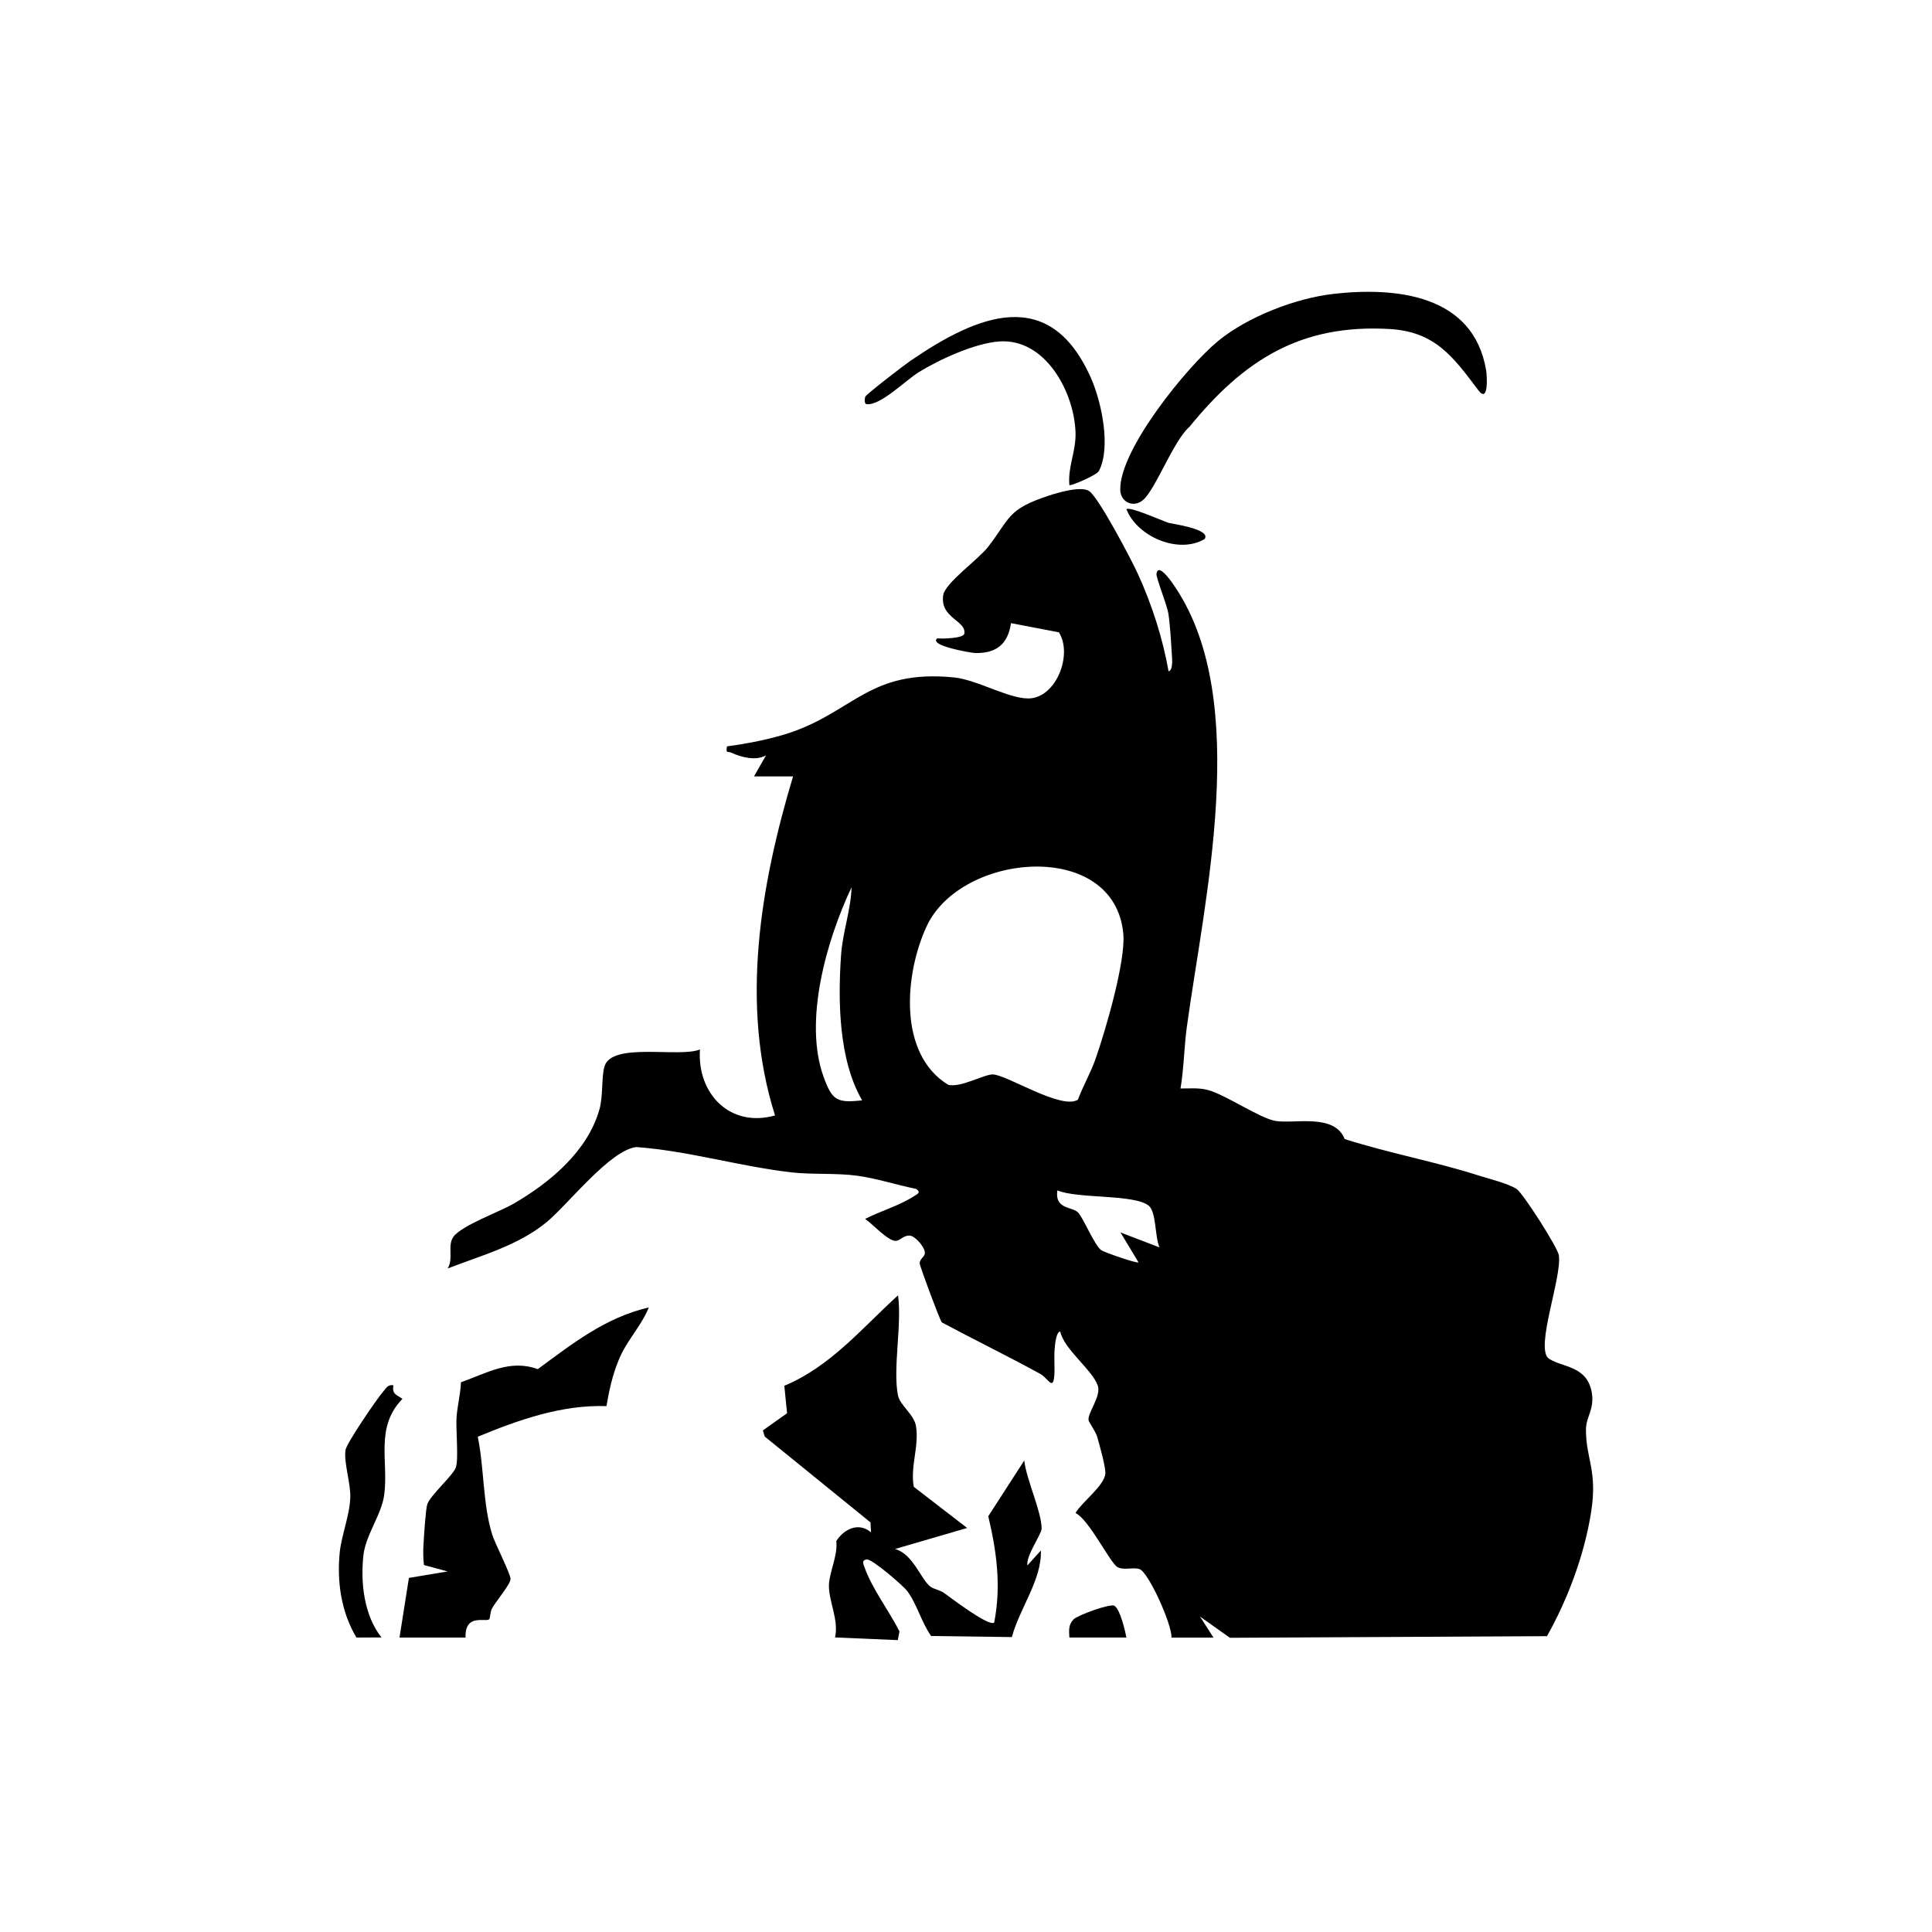
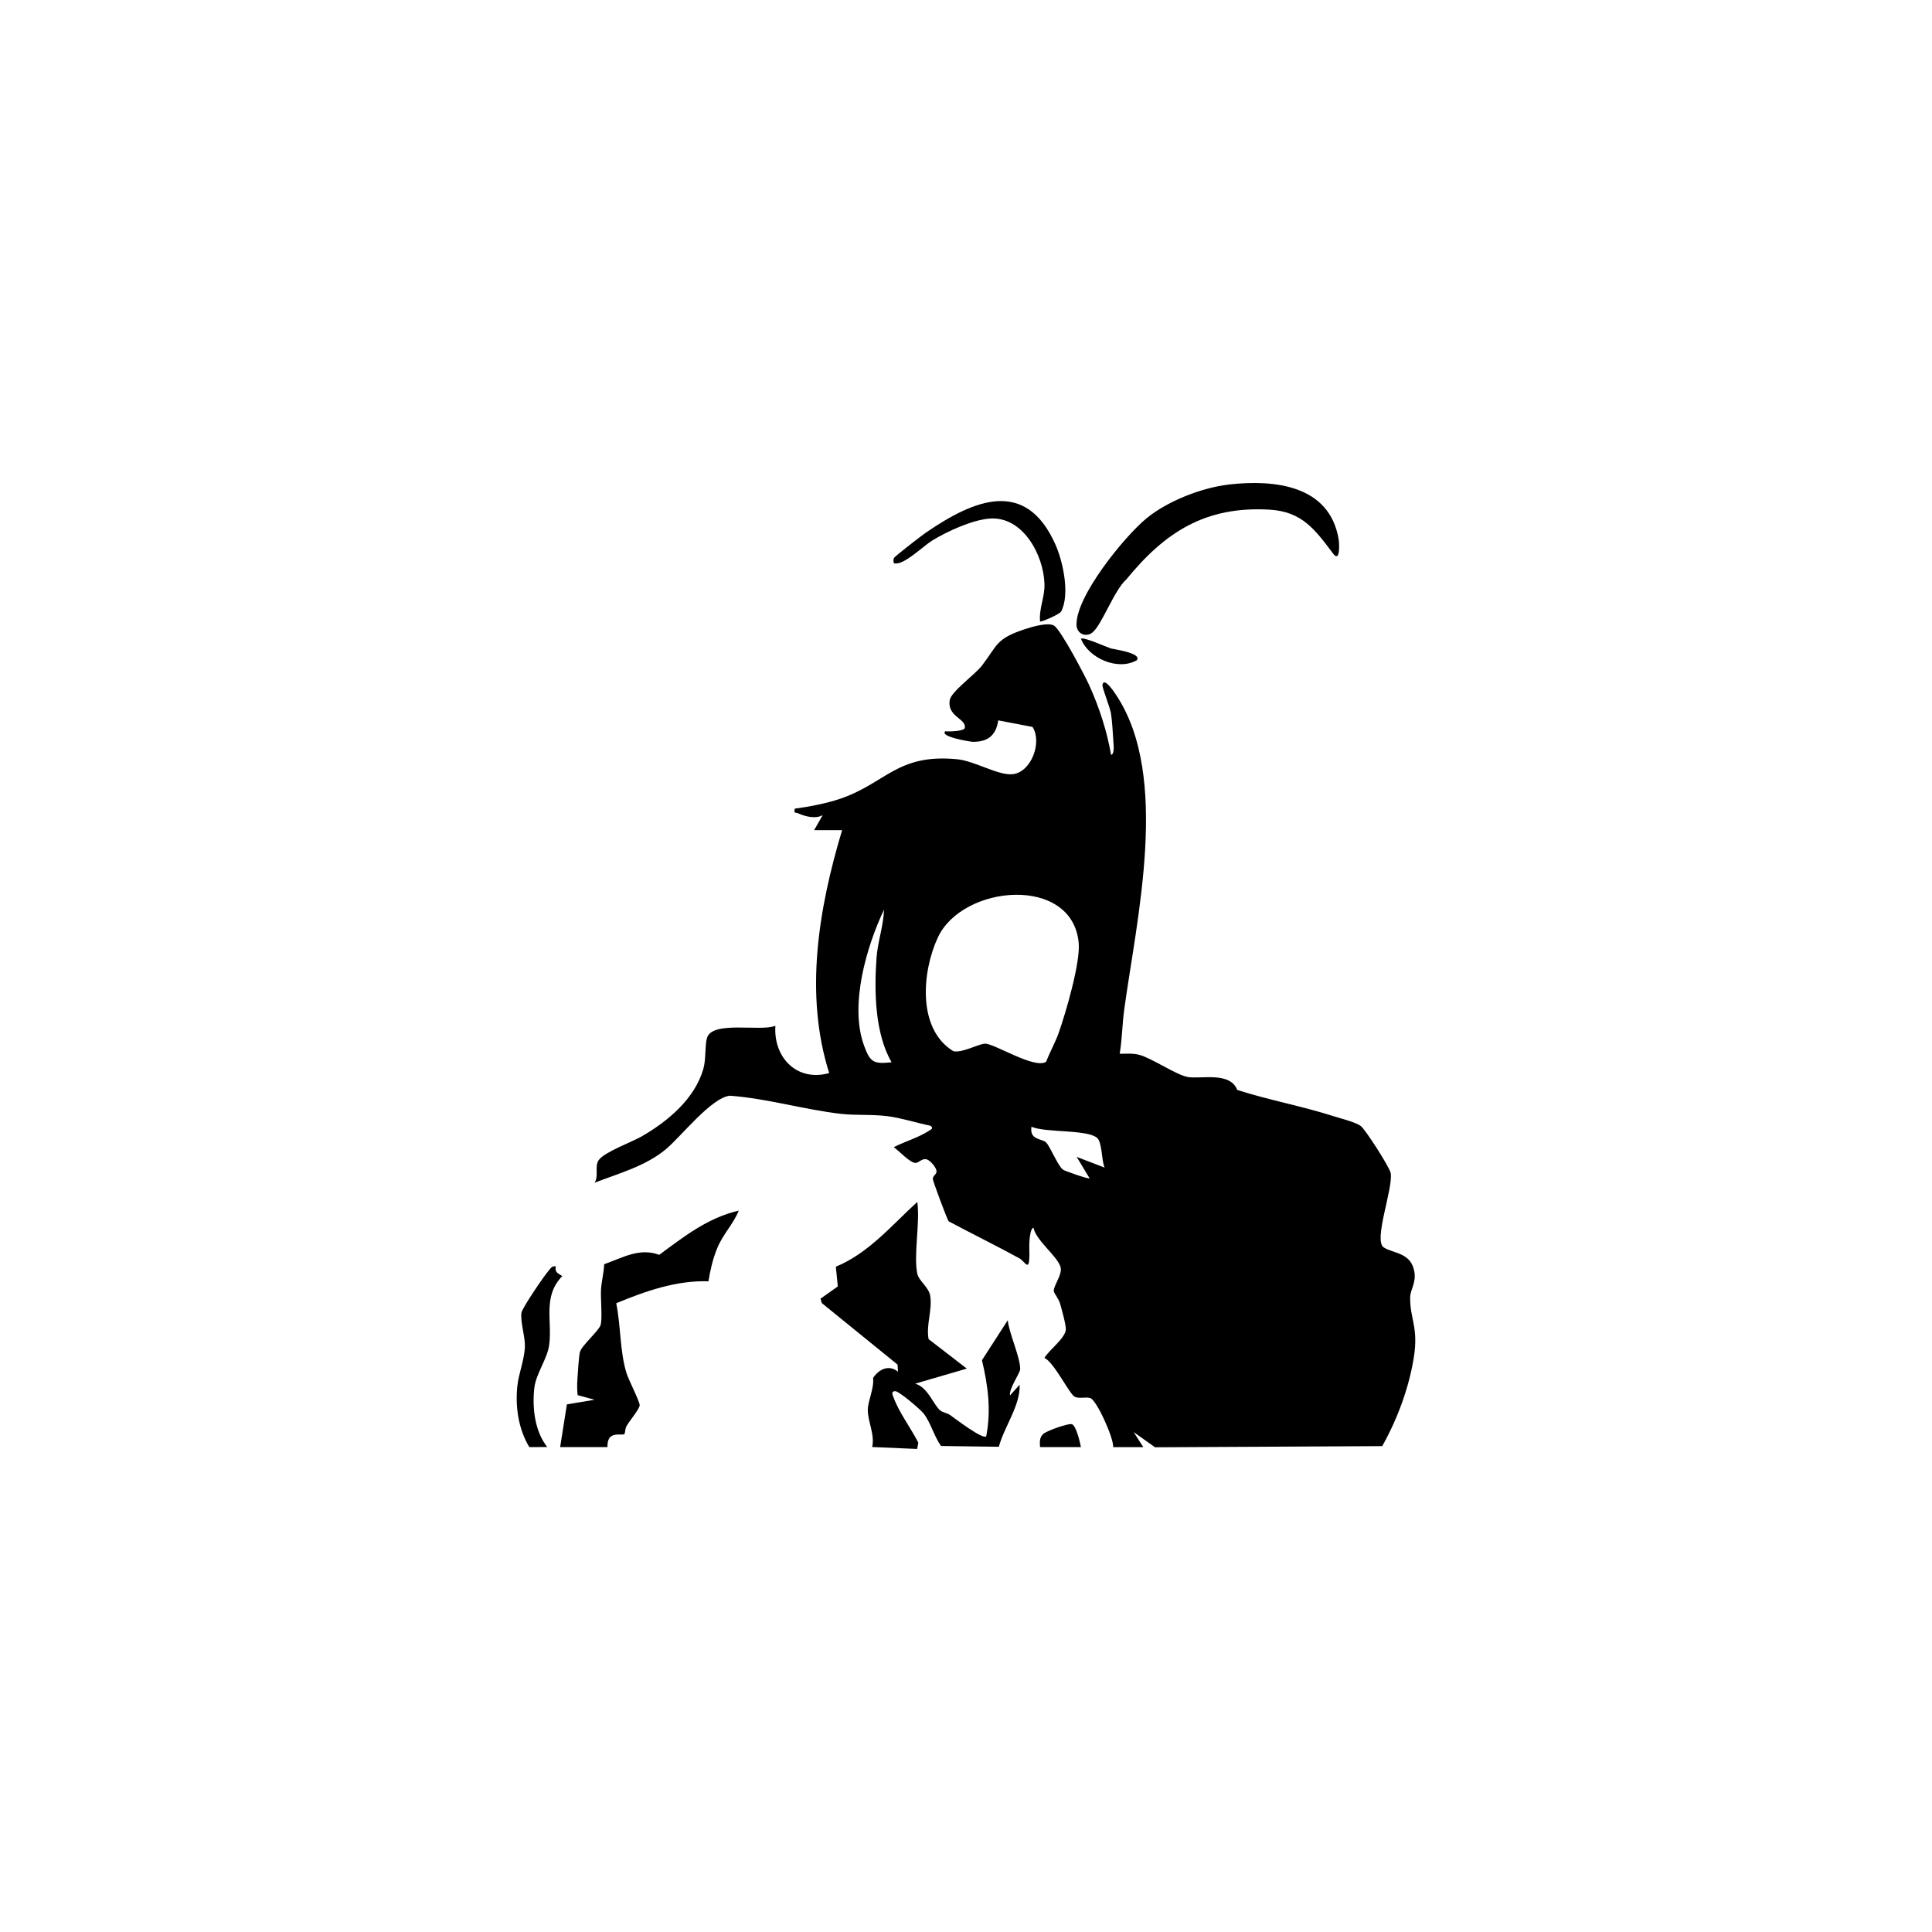
<svg xmlns="http://www.w3.org/2000/svg" width="192" height="192" viewBox="0 0 192 192">
  <rect width="192" height="192" fill="white" />
-   <g transform="translate(29, 29)">
-     <svg width="134" height="134" viewBox="0 0 209.46 225.17">
+   <g transform="translate(48, 48)">
+     <svg width="96" height="96" viewBox="0 0 209.46 225.17">
      <g>
        <path d="M139.04,224.72c.11-2.17-3.88-11.01-5.36-11.43-1.14-.33-2.67.25-3.67-.34-1.25-.74-4.73-7.94-7-9.02,1.12-1.88,4.79-4.53,4.99-6.56.1-.99-.99-4.88-1.35-6.12-.29-1.02-1.42-2.46-1.46-2.85-.13-1.26,2.15-4,1.55-5.74-.89-2.61-5.67-6.08-6.27-9.04-.7.05-.88,2.26-.93,2.82-.14,1.49.04,2.98-.06,4.46-.19,2.73-1.06.51-2.33-.19-5.42-2.97-11.01-5.7-16.46-8.61-.34-.4-3.66-9.32-3.69-9.84-.05-.66.69-1.05.83-1.55.27-.94-1.45-2.85-2.28-3.06-1.07-.27-1.74.75-2.49.83-1.3.14-3.95-2.85-5.18-3.66,2.67-1.36,5.66-2.18,8.21-3.82.62-.4,1.14-.59.33-1.19-3.18-.64-6.65-1.77-9.84-2.2-3.56-.48-7.58-.17-10.98-.56-8.63-.99-17.22-3.59-25.92-4.23-4.37.48-11.41,9.58-14.96,12.52-4.75,3.92-10.89,5.57-16.56,7.76,1.04-1.59-.08-3.83.97-5.29,1.36-1.89,7.7-4.17,10.03-5.52,6.09-3.52,12.37-8.76,14.35-15.74.65-2.28.32-5.34.84-7.17,1.18-4.16,12.51-1.43,15.95-2.86-.5,7.39,5.04,13.14,12.54,11.02-5.86-18.47-2.43-38.49,3.01-56.62h-6.52s2-3.51,2-3.51c-1.7.97-4.15.31-5.81-.45-.58-.27-.92.25-.71-1.05,3.32-.44,7.37-1.22,10.51-2.28,10.72-3.61,13.34-10.61,27.36-9.24,4.09.4,9.69,3.9,13,3.48,4.29-.55,6.84-7.42,4.56-11.01l-8-1.53c-.49,3.49-2.45,5.08-6,4.99-.6-.02-7.8-1.22-6.32-2.45.75.09,4.39.02,4.53-.78.38-2.2-4.12-2.58-3.52-6.45.31-2.02,5.89-5.96,7.51-8.07,3.73-4.86,3.19-6.24,10.04-8.51,1.63-.54,5.47-1.67,6.81-.79,1.59,1.05,7.11,11.54,8.17,13.89,2.32,5.11,4.13,10.68,5.09,16.21.88-.15.56-2.61.52-3.28-.1-1.77-.29-4.82-.56-6.45-.23-1.36-2.05-5.91-1.97-6.54.29-2.14,2.92,1.9,3.19,2.32,12.65,19.01,4.75,52.22,1.87,73.4-.45,3.29-.48,6.9-1.05,10.22,1.53.01,3.02-.15,4.53.24,2.96.76,8.76,4.78,11.4,5.19,3.12.49,9.81-1.3,11.48,3.01,7.38,2.36,15.1,3.76,22.47,6.12,1.7.54,4.99,1.35,6.28,2.25,1.07.74,6.82,9.72,7.02,11.03.57,3.65-4.08,15.68-1.64,17.29,2.27,1.5,6.42,1.12,7.16,5.76.42,2.64-.97,4.01-.99,5.98-.04,4.98,1.97,6.89.86,13.89s-3.79,14.33-7.37,20.7l-52.95.27-4.99-3.54,2.25,3.51h-7.02ZM123.41,134.93c.84-2.27,2.16-4.55,2.95-6.82,1.65-4.7,5.06-16.33,4.64-20.91-1.46-15.84-27.07-13.65-32.84-1.25-3.64,7.82-4.9,21.29,3.61,26.48,2.04.51,5.97-1.74,7.41-1.74,2.27,0,11.46,5.96,14.22,4.23ZM87.38,135.01c-3.92-6.76-4.05-16.59-3.51-24.29.27-3.8,1.63-7.49,1.75-11.28-4.12,8.69-8.09,22.33-4.65,31.71,1.41,3.86,2.18,4.34,6.41,3.87ZM137.04,159.57c-.79-1.81-.51-5.9-1.8-6.96-2.38-1.95-11.85-1.12-15.25-2.55-.49,3.13,2.4,2.71,3.39,3.63.91.85,2.75,5.46,3.93,6.35.45.34,5.97,2.25,6.23,2.04l-3.01-5,6.52,2.5Z" />
        <path d="M93.4,184.38c.31,1.54,2.67,3.12,2.98,5.04.55,3.4-.99,6.75-.37,10.14l8.91,6.87-12.03,3.51c3.02.86,4.29,5.04,5.88,6.28.53.41,1.6.57,2.31,1.07,1.11.8,7.55,5.72,8.36,4.93,1.19-6.11.42-11.79-.99-17.75l6.01-9.31c.33,3.12,2.89,8.53,2.9,11.37,0,.94-2.64,4.54-2.38,6.16l2.25-2.5c.2,4.83-3.57,9.7-4.84,14.46l-13.48-.18c-1.61-2.24-2.37-5.35-4.01-7.52-.71-.94-5.92-5.42-6.76-5.27-.9.16-.55.77-.35,1.33,1.25,3.55,4.11,7.29,5.83,10.69l-.28,1.46-10.48-.45c.67-2.91-1.09-6.1-1.02-8.75.06-2.12,1.5-4.91,1.23-7.34,1.25-1.98,3.7-3.24,5.8-1.46l-.09-1.66-17.65-14.33-.32-1.03,4.04-2.87-.46-4.59c7.69-3.19,12.99-9.64,18.99-15.1.68,4.87-.91,12.25,0,16.79Z" />
        <path d="M10.13,224.72l1.57-9.95,6.45-1.08-3.94-1.07c-.15-1.21-.14-2.47-.06-3.68.08-1.35.34-5.5.6-6.41.42-1.49,4.37-4.89,4.8-6.24.47-1.48-.04-6.39.11-8.4.14-1.89.66-3.87.73-5.79,4.35-1.54,8.2-3.9,12.83-2.19,5.84-4.3,11.29-8.62,18.54-10.31-1.27,3.17-3.68,5.48-5.02,8.76-1.05,2.56-1.59,5.01-2.05,7.72-7.47-.25-14.69,2.3-21.49,5.11,1.09,5.33.81,11.09,2.39,16.29.47,1.53,3.1,6.63,3.08,7.48-.03.91-2.47,3.75-3.1,4.92-.28.52-.32,1.68-.45,1.79-.63.54-4.11-1.02-3.96,3.06h-11.04Z" />
        <path d="M166.02.35c10.57-1.19,23.45.11,25.57,12.76.15.87.44,5.65-1.31,3.32-4.19-5.57-7.21-9.79-14.85-10.22-14.9-.85-24.34,5.24-33.37,16.32-2.69,2.32-5.67,10.49-7.79,12.26-1.58,1.33-3.74.34-3.78-1.72-.15-6.71,11.16-20.59,16.32-24.84,4.89-4.03,12.93-7.16,19.21-7.87Z" />
        <path d="M121.99,32.28c-.27-3.13,1.13-5.61,1.03-8.78-.21-6.78-5.06-15.77-12.75-15.21-4.09.3-9.92,2.98-13.43,5.13-2.15,1.32-6.39,5.62-8.7,5.34-.44,0-.33-1.02-.23-1.24.19-.44,6.61-5.37,7.54-6,11.12-7.6,23.22-12.79,30.15,2.88,1.75,3.95,3.39,11.57,1.32,15.53-.36.69-4.73,2.55-4.92,2.35Z" />
        <path d="M9.12,182.62c-.29,1.44.51,1.56,1.5,2.25-4.62,4.76-2.3,10.37-3.04,16-.43,3.3-3.09,6.73-3.47,10.06-.52,4.57.08,10.1,3.01,13.78l-4.18.02c-2.55-4.25-3.29-9.35-2.79-14.25.29-2.81,1.67-6.21,1.76-9.16.08-2.36-1.1-5.75-.8-7.9.16-1.12,5.27-8.61,6.3-9.77.5-.57.77-1.23,1.71-1.04Z" />
        <path d="M131.52,224.72h-9.53c-.06-1.2-.18-2.14.72-3.04.71-.7,6.12-2.68,6.81-2.25.96.61,1.76,4.08,2,5.29Z" />
        <path d="M144.56,41.3c-4.41,2.57-11.28-.46-13.04-5,.56-.49,5.86,1.89,7,2.27.46.15,7.3,1.05,6.04,2.73Z" />
      </g>
    </svg>
  </g>
</svg>
